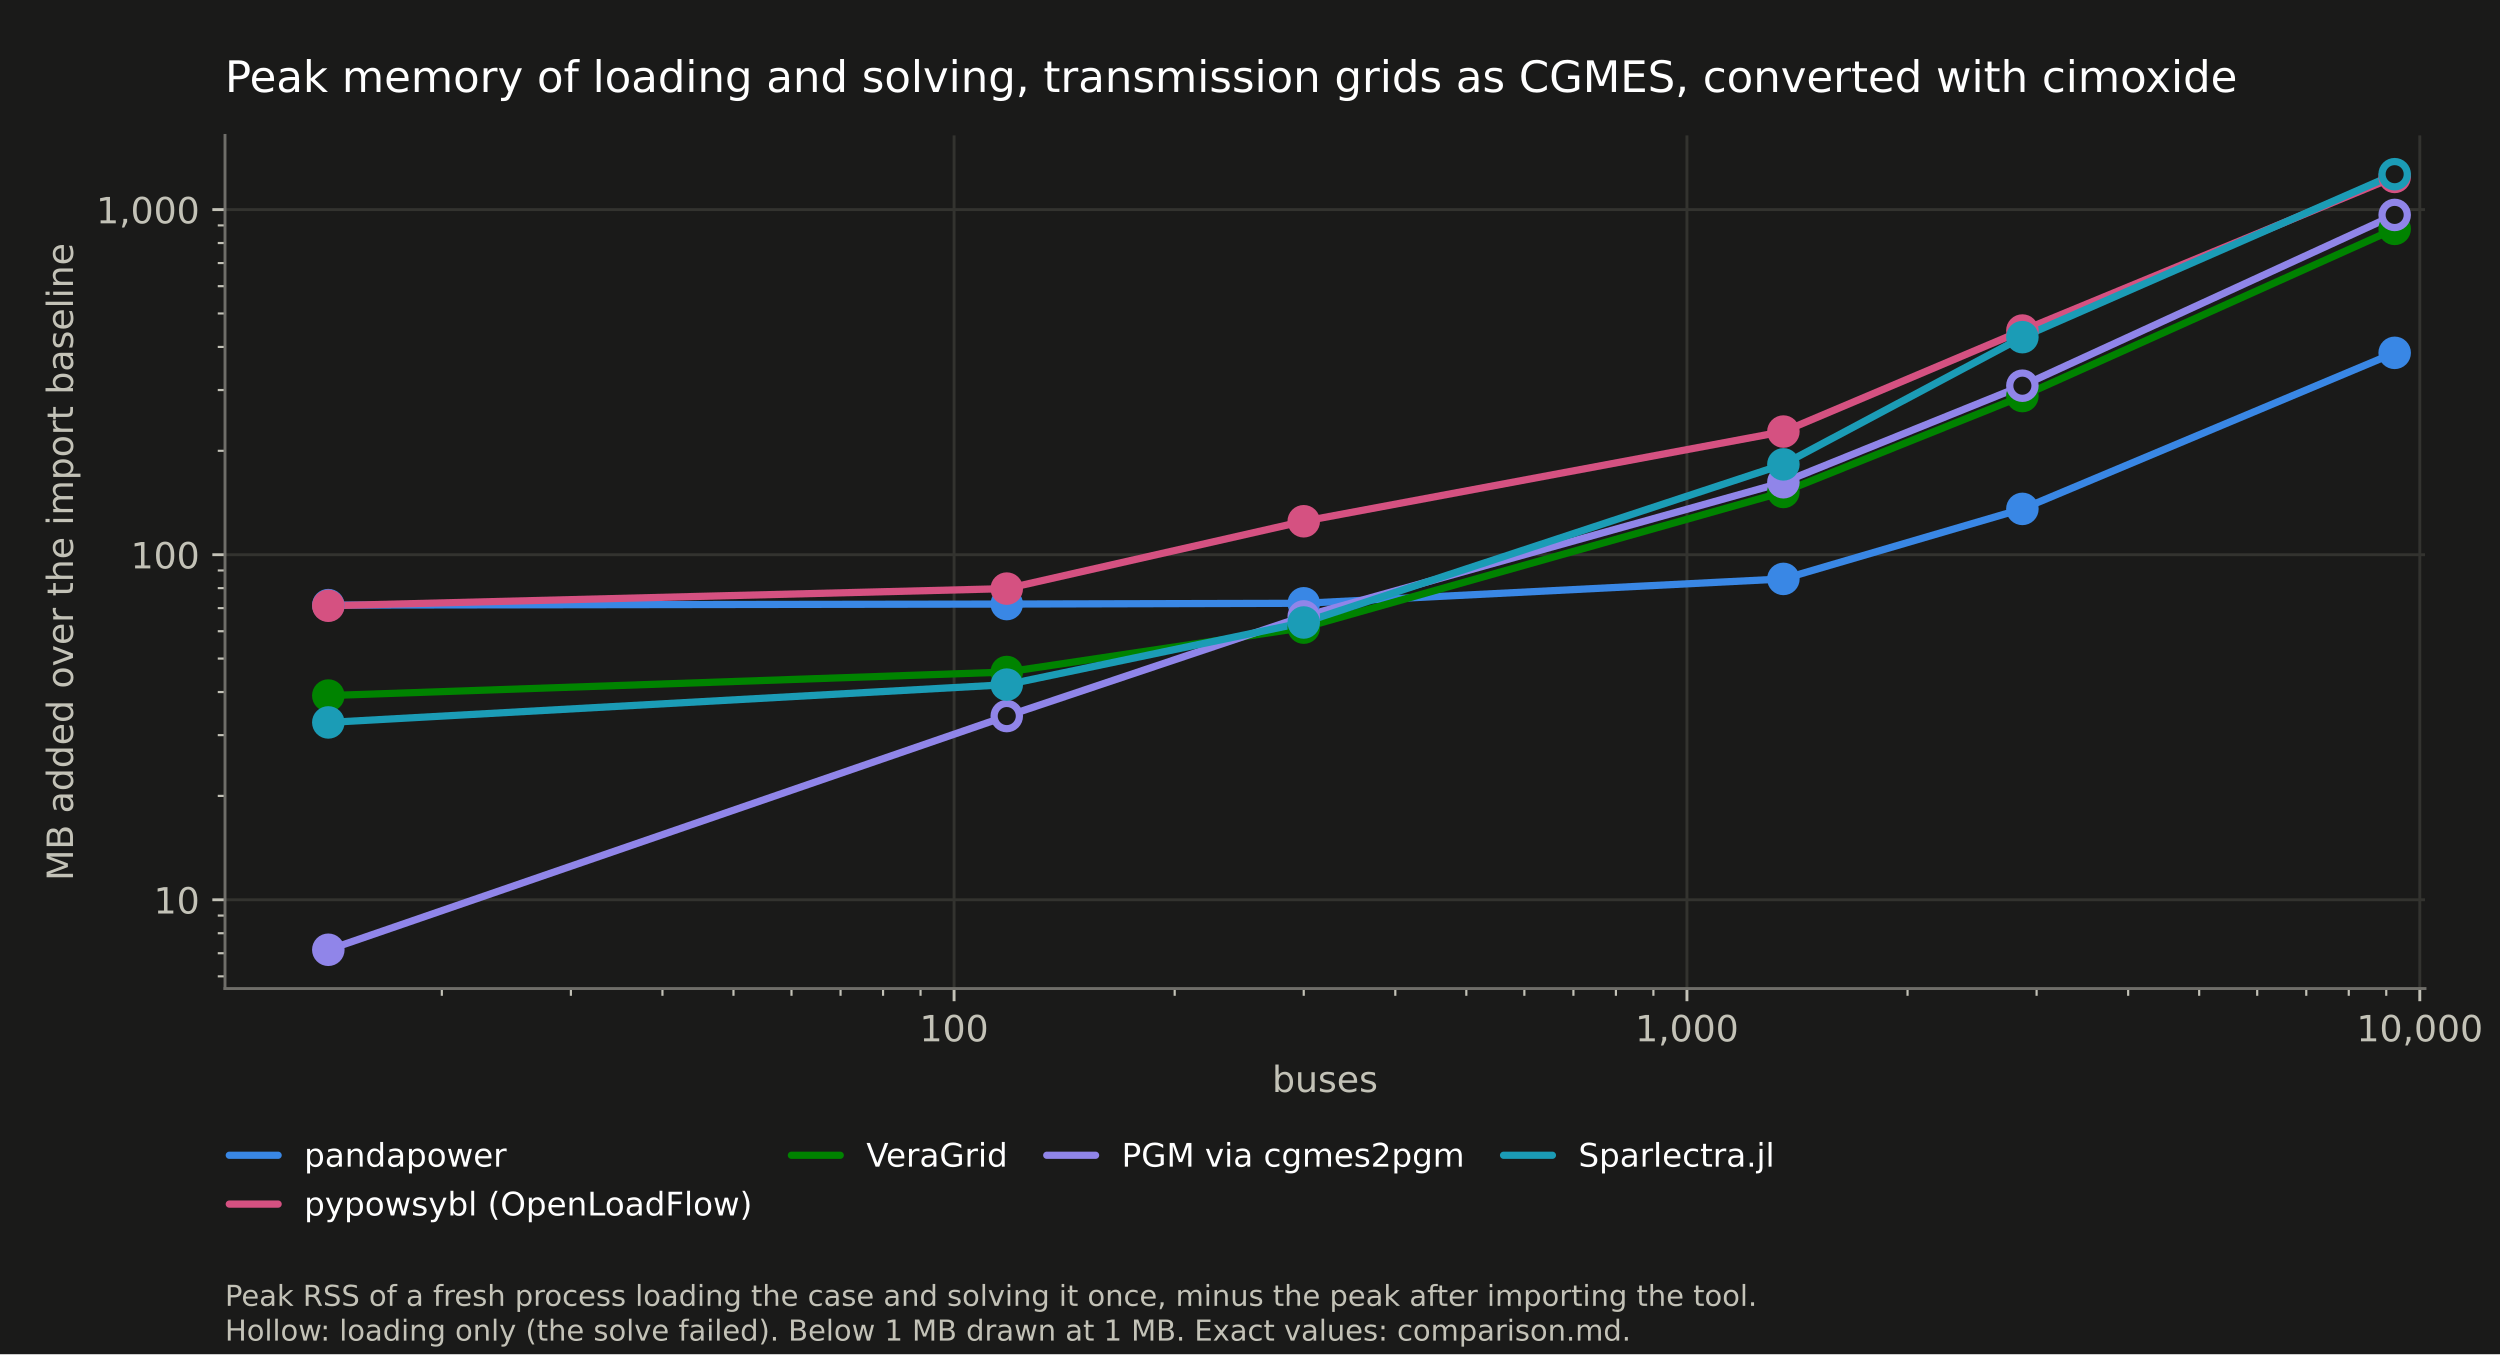
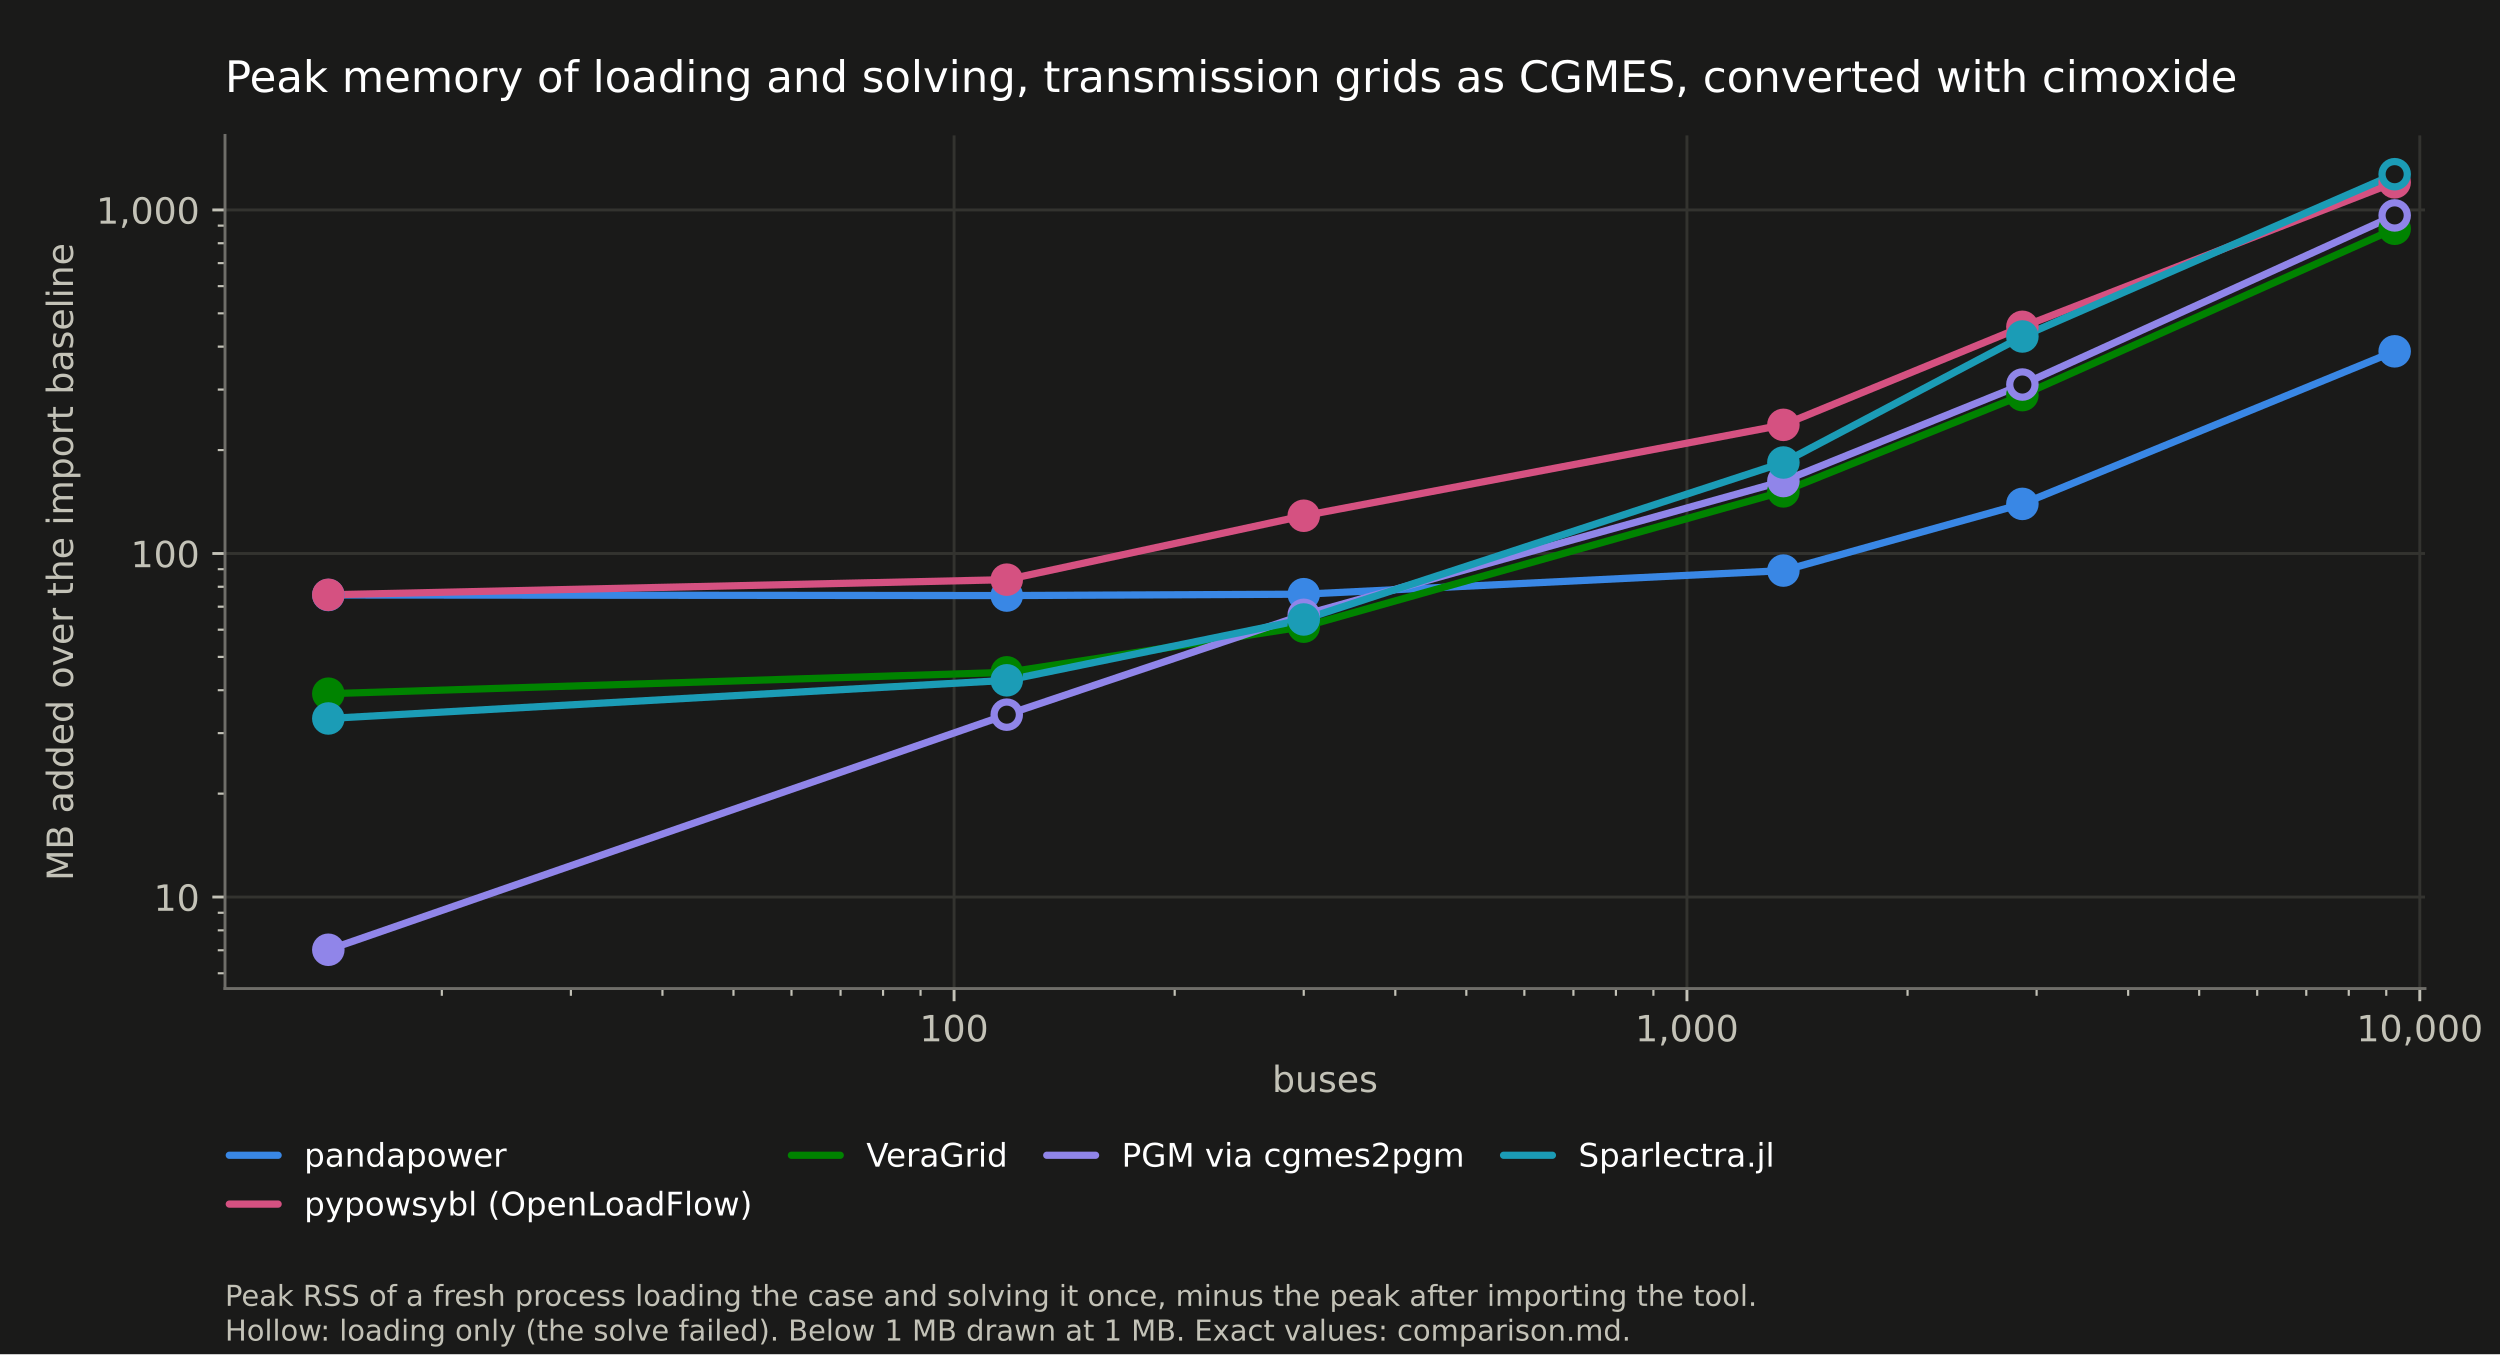
<svg xmlns="http://www.w3.org/2000/svg" xmlns:xlink="http://www.w3.org/1999/xlink" width="691.2pt" height="374.4pt" viewBox="0 0 691.2 374.4" version="1.1">
  <defs>
    <style type="text/css">*{stroke-linejoin: round; stroke-linecap: butt}</style>
  </defs>
  <g id="figure_1">
    <g id="patch_1">
      <path d="M 0 374.4  L 691.2 374.4  L 691.2 0  L 0 0  z " style="fill: #1a1a19" />
    </g>
    <g id="axes_1">
      <g id="patch_2">
        <path d="M 62.208 273.312  L 670.464 273.312  L 670.464 37.44  L 62.208 37.44  z " style="fill: #1a1a19" />
      </g>
      <g id="matplotlib.axis_1">
        <g id="xtick_1">
          <g id="line2d_1">
            <path d="M 263.784 273.312  L 263.784 37.44  " clip-path="url(#pc0a371b898)" style="fill: none; stroke: #33332f; stroke-width: 0.8; stroke-linecap: square" />
          </g>
          <g id="line2d_2">
            <defs>
              <path id="m5ec1d65c88" d="M 0 0  L 0 3.5  " style="stroke: #c3c2b7; stroke-width: 0.8" />
            </defs>
            <g>
              <use xlink:href="#m5ec1d65c88" x="263.784" y="273.312" style="fill: #c3c2b7; stroke: #c3c2b7; stroke-width: 0.8" />
            </g>
          </g>
          <g id="text_1">
            <text style="font-size: 10px; font-family: 'DejaVu Sans', 'Bitstream Vera Sans', 'Computer Modern Sans Serif', 'Lucida Grande', 'Verdana', 'Geneva', 'Lucid', 'Arial', 'Helvetica', 'Avant Garde', sans-serif; text-anchor: middle; fill: #c3c2b7" x="263.784" y="287.91" transform="rotate(-0 263.7842 287.9097)">100</text>
          </g>
        </g>
        <g id="xtick_2">
          <g id="line2d_3">
            <path d="M 466.404 273.312  L 466.404 37.44  " clip-path="url(#pc0a371b898)" style="fill: none; stroke: #33332f; stroke-width: 0.8; stroke-linecap: square" />
          </g>
          <g id="line2d_4">
            <g>
              <use xlink:href="#m5ec1d65c88" x="466.404" y="273.312" style="fill: #c3c2b7; stroke: #c3c2b7; stroke-width: 0.8" />
            </g>
          </g>
          <g id="text_2">
            <text style="font-size: 10px; font-family: 'DejaVu Sans', 'Bitstream Vera Sans', 'Computer Modern Sans Serif', 'Lucida Grande', 'Verdana', 'Geneva', 'Lucid', 'Arial', 'Helvetica', 'Avant Garde', sans-serif; text-anchor: middle; fill: #c3c2b7" x="466.404" y="287.91" transform="rotate(-0 466.4036 287.9097)">1,000</text>
          </g>
        </g>
        <g id="xtick_3">
          <g id="line2d_5">
            <path d="M 669.023 273.312  L 669.023 37.44  " clip-path="url(#pc0a371b898)" style="fill: none; stroke: #33332f; stroke-width: 0.8; stroke-linecap: square" />
          </g>
          <g id="line2d_6">
            <g>
              <use xlink:href="#m5ec1d65c88" x="669.023" y="273.312" style="fill: #c3c2b7; stroke: #c3c2b7; stroke-width: 0.8" />
            </g>
          </g>
          <g id="text_3">
            <text style="font-size: 10px; font-family: 'DejaVu Sans', 'Bitstream Vera Sans', 'Computer Modern Sans Serif', 'Lucida Grande', 'Verdana', 'Geneva', 'Lucid', 'Arial', 'Helvetica', 'Avant Garde', sans-serif; text-anchor: middle; fill: #c3c2b7" x="669.023" y="287.91" transform="rotate(-0 669.023 287.9097)">10,000</text>
          </g>
        </g>
        <g id="xtick_4">
          <g id="line2d_7">
            <defs>
              <path id="m5e015acaa7" d="M 0 0  L 0 2  " style="stroke: #c3c2b7; stroke-width: 0.6" />
            </defs>
            <g>
              <use xlink:href="#m5e015acaa7" x="122.159" y="273.312" style="fill: #c3c2b7; stroke: #c3c2b7; stroke-width: 0.6" />
            </g>
          </g>
        </g>
        <g id="xtick_5">
          <g id="line2d_8">
            <g>
              <use xlink:href="#m5e015acaa7" x="157.839" y="273.312" style="fill: #c3c2b7; stroke: #c3c2b7; stroke-width: 0.6" />
            </g>
          </g>
        </g>
        <g id="xtick_6">
          <g id="line2d_9">
            <g>
              <use xlink:href="#m5e015acaa7" x="183.154" y="273.312" style="fill: #c3c2b7; stroke: #c3c2b7; stroke-width: 0.6" />
            </g>
          </g>
        </g>
        <g id="xtick_7">
          <g id="line2d_10">
            <g>
              <use xlink:href="#m5e015acaa7" x="202.79" y="273.312" style="fill: #c3c2b7; stroke: #c3c2b7; stroke-width: 0.6" />
            </g>
          </g>
        </g>
        <g id="xtick_8">
          <g id="line2d_11">
            <g>
              <use xlink:href="#m5e015acaa7" x="218.833" y="273.312" style="fill: #c3c2b7; stroke: #c3c2b7; stroke-width: 0.6" />
            </g>
          </g>
        </g>
        <g id="xtick_9">
          <g id="line2d_12">
            <g>
              <use xlink:href="#m5e015acaa7" x="232.398" y="273.312" style="fill: #c3c2b7; stroke: #c3c2b7; stroke-width: 0.6" />
            </g>
          </g>
        </g>
        <g id="xtick_10">
          <g id="line2d_13">
            <g>
              <use xlink:href="#m5e015acaa7" x="244.148" y="273.312" style="fill: #c3c2b7; stroke: #c3c2b7; stroke-width: 0.6" />
            </g>
          </g>
        </g>
        <g id="xtick_11">
          <g id="line2d_14">
            <g>
              <use xlink:href="#m5e015acaa7" x="254.513" y="273.312" style="fill: #c3c2b7; stroke: #c3c2b7; stroke-width: 0.6" />
            </g>
          </g>
        </g>
        <g id="xtick_12">
          <g id="line2d_15">
            <g>
              <use xlink:href="#m5e015acaa7" x="324.779" y="273.312" style="fill: #c3c2b7; stroke: #c3c2b7; stroke-width: 0.6" />
            </g>
          </g>
        </g>
        <g id="xtick_13">
          <g id="line2d_16">
            <g>
              <use xlink:href="#m5e015acaa7" x="360.458" y="273.312" style="fill: #c3c2b7; stroke: #c3c2b7; stroke-width: 0.6" />
            </g>
          </g>
        </g>
        <g id="xtick_14">
          <g id="line2d_17">
            <g>
              <use xlink:href="#m5e015acaa7" x="385.773" y="273.312" style="fill: #c3c2b7; stroke: #c3c2b7; stroke-width: 0.6" />
            </g>
          </g>
        </g>
        <g id="xtick_15">
          <g id="line2d_18">
            <g>
              <use xlink:href="#m5e015acaa7" x="405.409" y="273.312" style="fill: #c3c2b7; stroke: #c3c2b7; stroke-width: 0.6" />
            </g>
          </g>
        </g>
        <g id="xtick_16">
          <g id="line2d_19">
            <g>
              <use xlink:href="#m5e015acaa7" x="421.453" y="273.312" style="fill: #c3c2b7; stroke: #c3c2b7; stroke-width: 0.6" />
            </g>
          </g>
        </g>
        <g id="xtick_17">
          <g id="line2d_20">
            <g>
              <use xlink:href="#m5e015acaa7" x="435.017" y="273.312" style="fill: #c3c2b7; stroke: #c3c2b7; stroke-width: 0.6" />
            </g>
          </g>
        </g>
        <g id="xtick_18">
          <g id="line2d_21">
            <g>
              <use xlink:href="#m5e015acaa7" x="446.768" y="273.312" style="fill: #c3c2b7; stroke: #c3c2b7; stroke-width: 0.6" />
            </g>
          </g>
        </g>
        <g id="xtick_19">
          <g id="line2d_22">
            <g>
              <use xlink:href="#m5e015acaa7" x="457.132" y="273.312" style="fill: #c3c2b7; stroke: #c3c2b7; stroke-width: 0.6" />
            </g>
          </g>
        </g>
        <g id="xtick_20">
          <g id="line2d_23">
            <g>
              <use xlink:href="#m5e015acaa7" x="527.398" y="273.312" style="fill: #c3c2b7; stroke: #c3c2b7; stroke-width: 0.6" />
            </g>
          </g>
        </g>
        <g id="xtick_21">
          <g id="line2d_24">
            <g>
              <use xlink:href="#m5e015acaa7" x="563.078" y="273.312" style="fill: #c3c2b7; stroke: #c3c2b7; stroke-width: 0.6" />
            </g>
          </g>
        </g>
        <g id="xtick_22">
          <g id="line2d_25">
            <g>
              <use xlink:href="#m5e015acaa7" x="588.393" y="273.312" style="fill: #c3c2b7; stroke: #c3c2b7; stroke-width: 0.6" />
            </g>
          </g>
        </g>
        <g id="xtick_23">
          <g id="line2d_26">
            <g>
              <use xlink:href="#m5e015acaa7" x="608.029" y="273.312" style="fill: #c3c2b7; stroke: #c3c2b7; stroke-width: 0.6" />
            </g>
          </g>
        </g>
        <g id="xtick_24">
          <g id="line2d_27">
            <g>
              <use xlink:href="#m5e015acaa7" x="624.072" y="273.312" style="fill: #c3c2b7; stroke: #c3c2b7; stroke-width: 0.6" />
            </g>
          </g>
        </g>
        <g id="xtick_25">
          <g id="line2d_28">
            <g>
              <use xlink:href="#m5e015acaa7" x="637.637" y="273.312" style="fill: #c3c2b7; stroke: #c3c2b7; stroke-width: 0.6" />
            </g>
          </g>
        </g>
        <g id="xtick_26">
          <g id="line2d_29">
            <g>
              <use xlink:href="#m5e015acaa7" x="649.387" y="273.312" style="fill: #c3c2b7; stroke: #c3c2b7; stroke-width: 0.6" />
            </g>
          </g>
        </g>
        <g id="xtick_27">
          <g id="line2d_30">
            <g>
              <use xlink:href="#m5e015acaa7" x="659.752" y="273.312" style="fill: #c3c2b7; stroke: #c3c2b7; stroke-width: 0.6" />
            </g>
          </g>
        </g>
        <g id="text_4">
          <text style="font-size: 10px; font-family: 'DejaVu Sans', 'Bitstream Vera Sans', 'Computer Modern Sans Serif', 'Lucida Grande', 'Verdana', 'Geneva', 'Lucid', 'Arial', 'Helvetica', 'Avant Garde', sans-serif; text-anchor: middle; fill: #c3c2b7" x="366.336" y="301.91" transform="rotate(-0 366.336 301.9104)">buses</text>
        </g>
      </g>
      <g id="matplotlib.axis_2">
        <g id="ytick_1">
          <g id="line2d_31">
-             <path d="M 62.208 248.771  L 670.464 248.771  " clip-path="url(#pc0a371b898)" style="fill: none; stroke: #33332f; stroke-width: 0.8; stroke-linecap: square" />
+             <path d="M 62.208 248.015  L 670.464 248.015  " clip-path="url(#pc0a371b898)" style="fill: none; stroke: #33332f; stroke-width: 0.8; stroke-linecap: square" />
          </g>
          <g id="line2d_32">
            <defs>
              <path id="mb448b4ee46" d="M 0 0  L -3.5 0  " style="stroke: #c3c2b7; stroke-width: 0.8" />
            </defs>
            <g>
-               <use xlink:href="#mb448b4ee46" x="62.208" y="248.771" style="fill: #c3c2b7; stroke: #c3c2b7; stroke-width: 0.8" />
+               <use xlink:href="#mb448b4ee46" x="62.208" y="248.015" style="fill: #c3c2b7; stroke: #c3c2b7; stroke-width: 0.8" />
            </g>
          </g>
          <g id="text_5">
-             <text style="font-size: 10px; font-family: 'DejaVu Sans', 'Bitstream Vera Sans', 'Computer Modern Sans Serif', 'Lucida Grande', 'Verdana', 'Geneva', 'Lucid', 'Arial', 'Helvetica', 'Avant Garde', sans-serif; text-anchor: end; fill: #c3c2b7" x="55.208" y="252.57" transform="rotate(-0 55.208 252.57)">10</text>
+             <text style="font-size: 10px; font-family: 'DejaVu Sans', 'Bitstream Vera Sans', 'Computer Modern Sans Serif', 'Lucida Grande', 'Verdana', 'Geneva', 'Lucid', 'Arial', 'Helvetica', 'Avant Garde', sans-serif; text-anchor: end; fill: #c3c2b7" x="55.208" y="251.813" transform="rotate(-0 55.208 251.8134)">10</text>
          </g>
        </g>
        <g id="ytick_2">
          <g id="line2d_33">
-             <path d="M 62.208 153.361  L 670.464 153.361  " clip-path="url(#pc0a371b898)" style="fill: none; stroke: #33332f; stroke-width: 0.8; stroke-linecap: square" />
+             <path d="M 62.208 153.027  L 670.464 153.027  " clip-path="url(#pc0a371b898)" style="fill: none; stroke: #33332f; stroke-width: 0.8; stroke-linecap: square" />
          </g>
          <g id="line2d_34">
            <g>
-               <use xlink:href="#mb448b4ee46" x="62.208" y="153.361" style="fill: #c3c2b7; stroke: #c3c2b7; stroke-width: 0.8" />
+               <use xlink:href="#mb448b4ee46" x="62.208" y="153.027" style="fill: #c3c2b7; stroke: #c3c2b7; stroke-width: 0.8" />
            </g>
          </g>
          <g id="text_6">
-             <text style="font-size: 10px; font-family: 'DejaVu Sans', 'Bitstream Vera Sans', 'Computer Modern Sans Serif', 'Lucida Grande', 'Verdana', 'Geneva', 'Lucid', 'Arial', 'Helvetica', 'Avant Garde', sans-serif; text-anchor: end; fill: #c3c2b7" x="55.208" y="157.159" transform="rotate(-0 55.208 157.1595)">100</text>
+             <text style="font-size: 10px; font-family: 'DejaVu Sans', 'Bitstream Vera Sans', 'Computer Modern Sans Serif', 'Lucida Grande', 'Verdana', 'Geneva', 'Lucid', 'Arial', 'Helvetica', 'Avant Garde', sans-serif; text-anchor: end; fill: #c3c2b7" x="55.208" y="156.825" transform="rotate(-0 55.208 156.8254)">100</text>
          </g>
        </g>
        <g id="ytick_3">
          <g id="line2d_35">
-             <path d="M 62.208 57.95  L 670.464 57.95  " clip-path="url(#pc0a371b898)" style="fill: none; stroke: #33332f; stroke-width: 0.8; stroke-linecap: square" />
+             <path d="M 62.208 58.039  L 670.464 58.039  " clip-path="url(#pc0a371b898)" style="fill: none; stroke: #33332f; stroke-width: 0.8; stroke-linecap: square" />
          </g>
          <g id="line2d_36">
            <g>
-               <use xlink:href="#mb448b4ee46" x="62.208" y="57.95" style="fill: #c3c2b7; stroke: #c3c2b7; stroke-width: 0.8" />
+               <use xlink:href="#mb448b4ee46" x="62.208" y="58.039" style="fill: #c3c2b7; stroke: #c3c2b7; stroke-width: 0.8" />
            </g>
          </g>
          <g id="text_7">
-             <text style="font-size: 10px; font-family: 'DejaVu Sans', 'Bitstream Vera Sans', 'Computer Modern Sans Serif', 'Lucida Grande', 'Verdana', 'Geneva', 'Lucid', 'Arial', 'Helvetica', 'Avant Garde', sans-serif; text-anchor: end; fill: #c3c2b7" x="55.208" y="61.749" transform="rotate(-0 55.208 61.74888)">1,000</text>
+             <text style="font-size: 10px; font-family: 'DejaVu Sans', 'Bitstream Vera Sans', 'Computer Modern Sans Serif', 'Lucida Grande', 'Verdana', 'Geneva', 'Lucid', 'Arial', 'Helvetica', 'Avant Garde', sans-serif; text-anchor: end; fill: #c3c2b7" x="55.208" y="61.837" transform="rotate(-0 55.208 61.83739)">1,000</text>
          </g>
        </g>
        <g id="ytick_4">
          <g id="line2d_37">
            <defs>
              <path id="m039c7db84e" d="M 0 0  L -2 0  " style="stroke: #c3c2b7; stroke-width: 0.6" />
            </defs>
            <g>
-               <use xlink:href="#m039c7db84e" x="62.208" y="269.938" style="fill: #c3c2b7; stroke: #c3c2b7; stroke-width: 0.6" />
+               <use xlink:href="#m039c7db84e" x="62.208" y="269.088" style="fill: #c3c2b7; stroke: #c3c2b7; stroke-width: 0.6" />
            </g>
          </g>
        </g>
        <g id="ytick_5">
          <g id="line2d_38">
            <g>
-               <use xlink:href="#m039c7db84e" x="62.208" y="263.551" style="fill: #c3c2b7; stroke: #c3c2b7; stroke-width: 0.6" />
+               <use xlink:href="#m039c7db84e" x="62.208" y="262.728" style="fill: #c3c2b7; stroke: #c3c2b7; stroke-width: 0.6" />
            </g>
          </g>
        </g>
        <g id="ytick_6">
          <g id="line2d_39">
            <g>
-               <use xlink:href="#m039c7db84e" x="62.208" y="258.017" style="fill: #c3c2b7; stroke: #c3c2b7; stroke-width: 0.6" />
+               <use xlink:href="#m039c7db84e" x="62.208" y="257.22" style="fill: #c3c2b7; stroke: #c3c2b7; stroke-width: 0.6" />
            </g>
          </g>
        </g>
        <g id="ytick_7">
          <g id="line2d_40">
            <g>
-               <use xlink:href="#m039c7db84e" x="62.208" y="253.137" style="fill: #c3c2b7; stroke: #c3c2b7; stroke-width: 0.6" />
+               <use xlink:href="#m039c7db84e" x="62.208" y="252.361" style="fill: #c3c2b7; stroke: #c3c2b7; stroke-width: 0.6" />
            </g>
          </g>
        </g>
        <g id="ytick_8">
          <g id="line2d_41">
            <g>
-               <use xlink:href="#m039c7db84e" x="62.208" y="220.05" style="fill: #c3c2b7; stroke: #c3c2b7; stroke-width: 0.6" />
+               <use xlink:href="#m039c7db84e" x="62.208" y="219.42" style="fill: #c3c2b7; stroke: #c3c2b7; stroke-width: 0.6" />
            </g>
          </g>
        </g>
        <g id="ytick_9">
          <g id="line2d_42">
            <g>
-               <use xlink:href="#m039c7db84e" x="62.208" y="203.249" style="fill: #c3c2b7; stroke: #c3c2b7; stroke-width: 0.6" />
+               <use xlink:href="#m039c7db84e" x="62.208" y="202.694" style="fill: #c3c2b7; stroke: #c3c2b7; stroke-width: 0.6" />
            </g>
          </g>
        </g>
        <g id="ytick_10">
          <g id="line2d_43">
            <g>
-               <use xlink:href="#m039c7db84e" x="62.208" y="191.328" style="fill: #c3c2b7; stroke: #c3c2b7; stroke-width: 0.6" />
+               <use xlink:href="#m039c7db84e" x="62.208" y="190.826" style="fill: #c3c2b7; stroke: #c3c2b7; stroke-width: 0.6" />
            </g>
          </g>
        </g>
        <g id="ytick_11">
          <g id="line2d_44">
            <g>
-               <use xlink:href="#m039c7db84e" x="62.208" y="182.082" style="fill: #c3c2b7; stroke: #c3c2b7; stroke-width: 0.6" />
+               <use xlink:href="#m039c7db84e" x="62.208" y="181.621" style="fill: #c3c2b7; stroke: #c3c2b7; stroke-width: 0.6" />
            </g>
          </g>
        </g>
        <g id="ytick_12">
          <g id="line2d_45">
            <g>
-               <use xlink:href="#m039c7db84e" x="62.208" y="174.527" style="fill: #c3c2b7; stroke: #c3c2b7; stroke-width: 0.6" />
+               <use xlink:href="#m039c7db84e" x="62.208" y="174.1" style="fill: #c3c2b7; stroke: #c3c2b7; stroke-width: 0.6" />
            </g>
          </g>
        </g>
        <g id="ytick_13">
          <g id="line2d_46">
            <g>
-               <use xlink:href="#m039c7db84e" x="62.208" y="168.14" style="fill: #c3c2b7; stroke: #c3c2b7; stroke-width: 0.6" />
+               <use xlink:href="#m039c7db84e" x="62.208" y="167.74" style="fill: #c3c2b7; stroke: #c3c2b7; stroke-width: 0.6" />
            </g>
          </g>
        </g>
        <g id="ytick_14">
          <g id="line2d_47">
            <g>
-               <use xlink:href="#m039c7db84e" x="62.208" y="162.607" style="fill: #c3c2b7; stroke: #c3c2b7; stroke-width: 0.6" />
+               <use xlink:href="#m039c7db84e" x="62.208" y="162.232" style="fill: #c3c2b7; stroke: #c3c2b7; stroke-width: 0.6" />
            </g>
          </g>
        </g>
        <g id="ytick_15">
          <g id="line2d_48">
            <g>
-               <use xlink:href="#m039c7db84e" x="62.208" y="157.726" style="fill: #c3c2b7; stroke: #c3c2b7; stroke-width: 0.6" />
+               <use xlink:href="#m039c7db84e" x="62.208" y="157.373" style="fill: #c3c2b7; stroke: #c3c2b7; stroke-width: 0.6" />
            </g>
          </g>
        </g>
        <g id="ytick_16">
          <g id="line2d_49">
            <g>
-               <use xlink:href="#m039c7db84e" x="62.208" y="124.639" style="fill: #c3c2b7; stroke: #c3c2b7; stroke-width: 0.6" />
+               <use xlink:href="#m039c7db84e" x="62.208" y="124.432" style="fill: #c3c2b7; stroke: #c3c2b7; stroke-width: 0.6" />
            </g>
          </g>
        </g>
        <g id="ytick_17">
          <g id="line2d_50">
            <g>
-               <use xlink:href="#m039c7db84e" x="62.208" y="107.838" style="fill: #c3c2b7; stroke: #c3c2b7; stroke-width: 0.6" />
+               <use xlink:href="#m039c7db84e" x="62.208" y="107.706" style="fill: #c3c2b7; stroke: #c3c2b7; stroke-width: 0.6" />
            </g>
          </g>
        </g>
        <g id="ytick_18">
          <g id="line2d_51">
            <g>
-               <use xlink:href="#m039c7db84e" x="62.208" y="95.918" style="fill: #c3c2b7; stroke: #c3c2b7; stroke-width: 0.6" />
+               <use xlink:href="#m039c7db84e" x="62.208" y="95.838" style="fill: #c3c2b7; stroke: #c3c2b7; stroke-width: 0.6" />
            </g>
          </g>
        </g>
        <g id="ytick_19">
          <g id="line2d_52">
            <g>
-               <use xlink:href="#m039c7db84e" x="62.208" y="86.671" style="fill: #c3c2b7; stroke: #c3c2b7; stroke-width: 0.6" />
+               <use xlink:href="#m039c7db84e" x="62.208" y="86.633" style="fill: #c3c2b7; stroke: #c3c2b7; stroke-width: 0.6" />
            </g>
          </g>
        </g>
        <g id="ytick_20">
          <g id="line2d_53">
            <g>
-               <use xlink:href="#m039c7db84e" x="62.208" y="79.117" style="fill: #c3c2b7; stroke: #c3c2b7; stroke-width: 0.6" />
+               <use xlink:href="#m039c7db84e" x="62.208" y="79.112" style="fill: #c3c2b7; stroke: #c3c2b7; stroke-width: 0.6" />
            </g>
          </g>
        </g>
        <g id="ytick_21">
          <g id="line2d_54">
            <g>
-               <use xlink:href="#m039c7db84e" x="62.208" y="72.729" style="fill: #c3c2b7; stroke: #c3c2b7; stroke-width: 0.6" />
+               <use xlink:href="#m039c7db84e" x="62.208" y="72.752" style="fill: #c3c2b7; stroke: #c3c2b7; stroke-width: 0.6" />
            </g>
          </g>
        </g>
        <g id="ytick_22">
          <g id="line2d_55">
            <g>
-               <use xlink:href="#m039c7db84e" x="62.208" y="67.196" style="fill: #c3c2b7; stroke: #c3c2b7; stroke-width: 0.6" />
+               <use xlink:href="#m039c7db84e" x="62.208" y="67.244" style="fill: #c3c2b7; stroke: #c3c2b7; stroke-width: 0.6" />
            </g>
          </g>
        </g>
        <g id="ytick_23">
          <g id="line2d_56">
            <g>
-               <use xlink:href="#m039c7db84e" x="62.208" y="62.316" style="fill: #c3c2b7; stroke: #c3c2b7; stroke-width: 0.6" />
+               <use xlink:href="#m039c7db84e" x="62.208" y="62.385" style="fill: #c3c2b7; stroke: #c3c2b7; stroke-width: 0.6" />
            </g>
          </g>
        </g>
        <g id="text_8">
          <text style="font-size: 10px; font-family: 'DejaVu Sans', 'Bitstream Vera Sans', 'Computer Modern Sans Serif', 'Lucida Grande', 'Verdana', 'Geneva', 'Lucid', 'Arial', 'Helvetica', 'Avant Garde', sans-serif; text-anchor: middle; fill: #c3c2b7" x="20.178" y="155.376" transform="rotate(-90 20.17753 155.376)">MB added over the import baseline</text>
        </g>
      </g>
      <g id="line2d_57">
-         <path d="M 90.773 167.302  L 278.349 167.011  L 360.458 166.798  L 493.072 160.055  L 559.149 140.698  L 662.077 97.555  " clip-path="url(#pc0a371b898)" style="fill: none; stroke: #3987e5; stroke-width: 2; stroke-linecap: round" />
+         <path d="M 90.773 164.501  L 278.349 164.661  L 360.458 164.28  L 493.072 157.754  L 559.149 139.318  L 662.077 97.137  " clip-path="url(#pc0a371b898)" style="fill: none; stroke: #3987e5; stroke-width: 2; stroke-linecap: round" />
      </g>
      <g id="line2d_58">
-         <path d="M 90.773 167.477  L 278.349 162.739  L 360.458 144.12  L 493.072 119.322  L 559.149 91.391  L 662.077 48.913  " clip-path="url(#pc0a371b898)" style="fill: none; stroke: #d55181; stroke-width: 2; stroke-linecap: round" />
+         <path d="M 90.773 164.454  L 278.349 160.265  L 360.458 142.596  L 493.072 117.463  L 559.149 90.361  L 662.077 50.41  " clip-path="url(#pc0a371b898)" style="fill: none; stroke: #d55181; stroke-width: 2; stroke-linecap: round" />
      </g>
      <g id="line2d_59">
-         <path d="M 90.773 192.311  L 278.349 185.798  L 360.458 173.523  L 493.072 136.017  L 559.149 109.499  L 662.077 63.279  " clip-path="url(#pc0a371b898)" style="fill: none; stroke: #008300; stroke-width: 2; stroke-linecap: round" />
+         <path d="M 90.773 191.792  L 278.349 185.889  L 360.458 173.265  L 493.072 135.857  L 559.149 109.241  L 662.077 63.246  " clip-path="url(#pc0a371b898)" style="fill: none; stroke: #008300; stroke-width: 2; stroke-linecap: round" />
      </g>
      <g id="line2d_60">
-         <path d="M 90.773 262.591  L 278.349 197.977  L 360.458 170.424  L 493.072 133.332  L 559.149 106.641  L 662.077 59.423  " clip-path="url(#pc0a371b898)" style="fill: none; stroke: #9085e9; stroke-width: 2; stroke-linecap: round" />
+         <path d="M 90.773 262.591  L 278.349 197.592  L 360.458 169.99  L 493.072 133  L 559.149 106.318  L 662.077 59.557  " clip-path="url(#pc0a371b898)" style="fill: none; stroke: #9085e9; stroke-width: 2; stroke-linecap: round" />
      </g>
      <g id="line2d_61">
-         <path d="M 90.773 199.738  L 278.349 189.287  L 360.458 172.107  L 493.072 128.389  L 559.149 93.216  L 662.077 48.161  " clip-path="url(#pc0a371b898)" style="fill: none; stroke: #1b9cb6; stroke-width: 2; stroke-linecap: round" />
+         <path d="M 90.773 198.645  L 278.349 188.095  L 360.458 171.271  L 493.072 127.877  L 559.149 93.03  L 662.077 48.161  " clip-path="url(#pc0a371b898)" style="fill: none; stroke: #1b9cb6; stroke-width: 2; stroke-linecap: round" />
      </g>
      <g id="patch_3">
        <path d="M 62.208 273.312  L 62.208 37.44  " style="fill: none; stroke: #6f6e69; stroke-width: 0.8; stroke-linejoin: miter; stroke-linecap: square" />
      </g>
      <g id="patch_4">
        <path d="M 62.208 273.312  L 670.464 273.312  " style="fill: none; stroke: #6f6e69; stroke-width: 0.8; stroke-linejoin: miter; stroke-linecap: square" />
      </g>
      <g id="line2d_62">
        <defs>
          <path id="m8c884c521c" d="M 0 3.5  C 0.928 3.5 1.819 3.131 2.475 2.475  C 3.131 1.819 3.5 0.928 3.5 0  C 3.5 -0.928 3.131 -1.819 2.475 -2.475  C 1.819 -3.131 0.928 -3.5 0 -3.5  C -0.928 -3.5 -1.819 -3.131 -2.475 -2.475  C -3.131 -1.819 -3.5 -0.928 -3.5 0  C -3.5 0.928 -3.131 1.819 -2.475 2.475  C -1.819 3.131 -0.928 3.5 0 3.5  z " style="stroke: #3987e5; stroke-width: 2" />
        </defs>
        <g clip-path="url(#pc0a371b898)">
-           <use xlink:href="#m8c884c521c" x="90.773" y="167.302" style="fill: #3987e5; stroke: #3987e5; stroke-width: 2" />
+           <use xlink:href="#m8c884c521c" x="90.773" y="164.501" style="fill: #3987e5; stroke: #3987e5; stroke-width: 2" />
        </g>
      </g>
      <g id="line2d_63">
        <g clip-path="url(#pc0a371b898)">
-           <use xlink:href="#m8c884c521c" x="278.349" y="167.011" style="fill: #3987e5; stroke: #3987e5; stroke-width: 2" />
+           <use xlink:href="#m8c884c521c" x="278.349" y="164.661" style="fill: #3987e5; stroke: #3987e5; stroke-width: 2" />
        </g>
      </g>
      <g id="line2d_64">
        <g clip-path="url(#pc0a371b898)">
-           <use xlink:href="#m8c884c521c" x="360.458" y="166.798" style="fill: #3987e5; stroke: #3987e5; stroke-width: 2" />
+           <use xlink:href="#m8c884c521c" x="360.458" y="164.28" style="fill: #3987e5; stroke: #3987e5; stroke-width: 2" />
        </g>
      </g>
      <g id="line2d_65">
        <g clip-path="url(#pc0a371b898)">
-           <use xlink:href="#m8c884c521c" x="493.072" y="160.055" style="fill: #3987e5; stroke: #3987e5; stroke-width: 2" />
+           <use xlink:href="#m8c884c521c" x="493.072" y="157.754" style="fill: #3987e5; stroke: #3987e5; stroke-width: 2" />
        </g>
      </g>
      <g id="line2d_66">
        <g clip-path="url(#pc0a371b898)">
-           <use xlink:href="#m8c884c521c" x="559.149" y="140.698" style="fill: #3987e5; stroke: #3987e5; stroke-width: 2" />
+           <use xlink:href="#m8c884c521c" x="559.149" y="139.318" style="fill: #3987e5; stroke: #3987e5; stroke-width: 2" />
        </g>
      </g>
      <g id="line2d_67">
        <g clip-path="url(#pc0a371b898)">
-           <use xlink:href="#m8c884c521c" x="662.077" y="97.555" style="fill: #3987e5; stroke: #3987e5; stroke-width: 2" />
+           <use xlink:href="#m8c884c521c" x="662.077" y="97.137" style="fill: #3987e5; stroke: #3987e5; stroke-width: 2" />
        </g>
      </g>
      <g id="line2d_68">
        <defs>
          <path id="mc2f7c8847a" d="M 0 3.5  C 0.928 3.5 1.819 3.131 2.475 2.475  C 3.131 1.819 3.5 0.928 3.5 0  C 3.5 -0.928 3.131 -1.819 2.475 -2.475  C 1.819 -3.131 0.928 -3.5 0 -3.5  C -0.928 -3.5 -1.819 -3.131 -2.475 -2.475  C -3.131 -1.819 -3.5 -0.928 -3.5 0  C -3.5 0.928 -3.131 1.819 -2.475 2.475  C -1.819 3.131 -0.928 3.5 0 3.5  z " style="stroke: #d55181; stroke-width: 2" />
        </defs>
        <g clip-path="url(#pc0a371b898)">
-           <use xlink:href="#mc2f7c8847a" x="90.773" y="167.477" style="fill: #d55181; stroke: #d55181; stroke-width: 2" />
+           <use xlink:href="#mc2f7c8847a" x="90.773" y="164.454" style="fill: #d55181; stroke: #d55181; stroke-width: 2" />
        </g>
      </g>
      <g id="line2d_69">
        <g clip-path="url(#pc0a371b898)">
-           <use xlink:href="#mc2f7c8847a" x="278.349" y="162.739" style="fill: #d55181; stroke: #d55181; stroke-width: 2" />
+           <use xlink:href="#mc2f7c8847a" x="278.349" y="160.265" style="fill: #d55181; stroke: #d55181; stroke-width: 2" />
        </g>
      </g>
      <g id="line2d_70">
        <g clip-path="url(#pc0a371b898)">
-           <use xlink:href="#mc2f7c8847a" x="360.458" y="144.12" style="fill: #d55181; stroke: #d55181; stroke-width: 2" />
+           <use xlink:href="#mc2f7c8847a" x="360.458" y="142.596" style="fill: #d55181; stroke: #d55181; stroke-width: 2" />
        </g>
      </g>
      <g id="line2d_71">
        <g clip-path="url(#pc0a371b898)">
-           <use xlink:href="#mc2f7c8847a" x="493.072" y="119.322" style="fill: #d55181; stroke: #d55181; stroke-width: 2" />
+           <use xlink:href="#mc2f7c8847a" x="493.072" y="117.463" style="fill: #d55181; stroke: #d55181; stroke-width: 2" />
        </g>
      </g>
      <g id="line2d_72">
        <g clip-path="url(#pc0a371b898)">
-           <use xlink:href="#mc2f7c8847a" x="559.149" y="91.391" style="fill: #d55181; stroke: #d55181; stroke-width: 2" />
+           <use xlink:href="#mc2f7c8847a" x="559.149" y="90.361" style="fill: #d55181; stroke: #d55181; stroke-width: 2" />
        </g>
      </g>
      <g id="line2d_73">
        <g clip-path="url(#pc0a371b898)">
-           <use xlink:href="#mc2f7c8847a" x="662.077" y="48.913" style="fill: #d55181; stroke: #d55181; stroke-width: 2" />
+           <use xlink:href="#mc2f7c8847a" x="662.077" y="50.41" style="fill: #d55181; stroke: #d55181; stroke-width: 2" />
        </g>
      </g>
      <g id="line2d_74">
        <defs>
          <path id="m8a57e56164" d="M 0 3.5  C 0.928 3.5 1.819 3.131 2.475 2.475  C 3.131 1.819 3.5 0.928 3.5 0  C 3.5 -0.928 3.131 -1.819 2.475 -2.475  C 1.819 -3.131 0.928 -3.5 0 -3.5  C -0.928 -3.5 -1.819 -3.131 -2.475 -2.475  C -3.131 -1.819 -3.5 -0.928 -3.5 0  C -3.5 0.928 -3.131 1.819 -2.475 2.475  C -1.819 3.131 -0.928 3.5 0 3.5  z " style="stroke: #008300; stroke-width: 2" />
        </defs>
        <g clip-path="url(#pc0a371b898)">
-           <use xlink:href="#m8a57e56164" x="90.773" y="192.311" style="fill: #008300; stroke: #008300; stroke-width: 2" />
+           <use xlink:href="#m8a57e56164" x="90.773" y="191.792" style="fill: #008300; stroke: #008300; stroke-width: 2" />
        </g>
      </g>
      <g id="line2d_75">
        <g clip-path="url(#pc0a371b898)">
-           <use xlink:href="#m8a57e56164" x="278.349" y="185.798" style="fill: #008300; stroke: #008300; stroke-width: 2" />
+           <use xlink:href="#m8a57e56164" x="278.349" y="185.889" style="fill: #008300; stroke: #008300; stroke-width: 2" />
        </g>
      </g>
      <g id="line2d_76">
        <g clip-path="url(#pc0a371b898)">
-           <use xlink:href="#m8a57e56164" x="360.458" y="173.523" style="fill: #008300; stroke: #008300; stroke-width: 2" />
+           <use xlink:href="#m8a57e56164" x="360.458" y="173.265" style="fill: #008300; stroke: #008300; stroke-width: 2" />
        </g>
      </g>
      <g id="line2d_77">
        <g clip-path="url(#pc0a371b898)">
-           <use xlink:href="#m8a57e56164" x="493.072" y="136.017" style="fill: #008300; stroke: #008300; stroke-width: 2" />
+           <use xlink:href="#m8a57e56164" x="493.072" y="135.857" style="fill: #008300; stroke: #008300; stroke-width: 2" />
        </g>
      </g>
      <g id="line2d_78">
        <g clip-path="url(#pc0a371b898)">
-           <use xlink:href="#m8a57e56164" x="559.149" y="109.499" style="fill: #008300; stroke: #008300; stroke-width: 2" />
+           <use xlink:href="#m8a57e56164" x="559.149" y="109.241" style="fill: #008300; stroke: #008300; stroke-width: 2" />
        </g>
      </g>
      <g id="line2d_79">
        <g clip-path="url(#pc0a371b898)">
-           <use xlink:href="#m8a57e56164" x="662.077" y="63.279" style="fill: #008300; stroke: #008300; stroke-width: 2" />
+           <use xlink:href="#m8a57e56164" x="662.077" y="63.246" style="fill: #008300; stroke: #008300; stroke-width: 2" />
        </g>
      </g>
      <g id="line2d_80">
        <defs>
          <path id="mc57f219ca8" d="M 0 3.5  C 0.928 3.5 1.819 3.131 2.475 2.475  C 3.131 1.819 3.5 0.928 3.5 0  C 3.5 -0.928 3.131 -1.819 2.475 -2.475  C 1.819 -3.131 0.928 -3.5 0 -3.5  C -0.928 -3.5 -1.819 -3.131 -2.475 -2.475  C -3.131 -1.819 -3.5 -0.928 -3.5 0  C -3.5 0.928 -3.131 1.819 -2.475 2.475  C -1.819 3.131 -0.928 3.5 0 3.5  z " style="stroke: #9085e9; stroke-width: 2" />
        </defs>
        <g clip-path="url(#pc0a371b898)">
          <use xlink:href="#mc57f219ca8" x="90.773" y="262.591" style="fill: #9085e9; stroke: #9085e9; stroke-width: 2" />
        </g>
      </g>
      <g id="line2d_81">
        <defs>
          <path id="m82c6525af8" d="M 0 3.5  C 0.928 3.5 1.819 3.131 2.475 2.475  C 3.131 1.819 3.5 0.928 3.5 0  C 3.5 -0.928 3.131 -1.819 2.475 -2.475  C 1.819 -3.131 0.928 -3.5 0 -3.5  C -0.928 -3.5 -1.819 -3.131 -2.475 -2.475  C -3.131 -1.819 -3.5 -0.928 -3.5 0  C -3.5 0.928 -3.131 1.819 -2.475 2.475  C -1.819 3.131 -0.928 3.5 0 3.5  z " style="stroke: #9085e9; stroke-width: 2" />
        </defs>
        <g clip-path="url(#pc0a371b898)">
-           <use xlink:href="#m82c6525af8" x="278.349" y="197.977" style="fill: #1a1a19; stroke: #9085e9; stroke-width: 2" />
+           <use xlink:href="#m82c6525af8" x="278.349" y="197.592" style="fill: #1a1a19; stroke: #9085e9; stroke-width: 2" />
        </g>
      </g>
      <g id="line2d_82">
        <g clip-path="url(#pc0a371b898)">
-           <use xlink:href="#m82c6525af8" x="360.458" y="170.424" style="fill: #1a1a19; stroke: #9085e9; stroke-width: 2" />
+           <use xlink:href="#m82c6525af8" x="360.458" y="169.99" style="fill: #1a1a19; stroke: #9085e9; stroke-width: 2" />
        </g>
      </g>
      <g id="line2d_83">
        <g clip-path="url(#pc0a371b898)">
-           <use xlink:href="#mc57f219ca8" x="493.072" y="133.332" style="fill: #9085e9; stroke: #9085e9; stroke-width: 2" />
+           <use xlink:href="#mc57f219ca8" x="493.072" y="133" style="fill: #9085e9; stroke: #9085e9; stroke-width: 2" />
        </g>
      </g>
      <g id="line2d_84">
        <g clip-path="url(#pc0a371b898)">
-           <use xlink:href="#m82c6525af8" x="559.149" y="106.641" style="fill: #1a1a19; stroke: #9085e9; stroke-width: 2" />
+           <use xlink:href="#m82c6525af8" x="559.149" y="106.318" style="fill: #1a1a19; stroke: #9085e9; stroke-width: 2" />
        </g>
      </g>
      <g id="line2d_85">
        <g clip-path="url(#pc0a371b898)">
-           <use xlink:href="#m82c6525af8" x="662.077" y="59.423" style="fill: #1a1a19; stroke: #9085e9; stroke-width: 2" />
+           <use xlink:href="#m82c6525af8" x="662.077" y="59.557" style="fill: #1a1a19; stroke: #9085e9; stroke-width: 2" />
        </g>
      </g>
      <g id="line2d_86">
        <defs>
          <path id="mf96da0c915" d="M 0 3.5  C 0.928 3.5 1.819 3.131 2.475 2.475  C 3.131 1.819 3.5 0.928 3.5 0  C 3.5 -0.928 3.131 -1.819 2.475 -2.475  C 1.819 -3.131 0.928 -3.5 0 -3.5  C -0.928 -3.5 -1.819 -3.131 -2.475 -2.475  C -3.131 -1.819 -3.5 -0.928 -3.5 0  C -3.5 0.928 -3.131 1.819 -2.475 2.475  C -1.819 3.131 -0.928 3.5 0 3.5  z " style="stroke: #1b9cb6; stroke-width: 2" />
        </defs>
        <g clip-path="url(#pc0a371b898)">
-           <use xlink:href="#mf96da0c915" x="90.773" y="199.738" style="fill: #1b9cb6; stroke: #1b9cb6; stroke-width: 2" />
+           <use xlink:href="#mf96da0c915" x="90.773" y="198.645" style="fill: #1b9cb6; stroke: #1b9cb6; stroke-width: 2" />
        </g>
      </g>
      <g id="line2d_87">
        <g clip-path="url(#pc0a371b898)">
-           <use xlink:href="#mf96da0c915" x="278.349" y="189.287" style="fill: #1b9cb6; stroke: #1b9cb6; stroke-width: 2" />
+           <use xlink:href="#mf96da0c915" x="278.349" y="188.095" style="fill: #1b9cb6; stroke: #1b9cb6; stroke-width: 2" />
        </g>
      </g>
      <g id="line2d_88">
        <g clip-path="url(#pc0a371b898)">
-           <use xlink:href="#mf96da0c915" x="360.458" y="172.107" style="fill: #1b9cb6; stroke: #1b9cb6; stroke-width: 2" />
+           <use xlink:href="#mf96da0c915" x="360.458" y="171.271" style="fill: #1b9cb6; stroke: #1b9cb6; stroke-width: 2" />
        </g>
      </g>
      <g id="line2d_89">
        <g clip-path="url(#pc0a371b898)">
-           <use xlink:href="#mf96da0c915" x="493.072" y="128.389" style="fill: #1b9cb6; stroke: #1b9cb6; stroke-width: 2" />
+           <use xlink:href="#mf96da0c915" x="493.072" y="127.877" style="fill: #1b9cb6; stroke: #1b9cb6; stroke-width: 2" />
        </g>
      </g>
      <g id="line2d_90">
        <g clip-path="url(#pc0a371b898)">
-           <use xlink:href="#mf96da0c915" x="559.149" y="93.216" style="fill: #1b9cb6; stroke: #1b9cb6; stroke-width: 2" />
+           <use xlink:href="#mf96da0c915" x="559.149" y="93.03" style="fill: #1b9cb6; stroke: #1b9cb6; stroke-width: 2" />
        </g>
      </g>
      <g id="line2d_91">
        <defs>
          <path id="m744dffc2b9" d="M 0 3.5  C 0.928 3.5 1.819 3.131 2.475 2.475  C 3.131 1.819 3.5 0.928 3.5 0  C 3.5 -0.928 3.131 -1.819 2.475 -2.475  C 1.819 -3.131 0.928 -3.5 0 -3.5  C -0.928 -3.5 -1.819 -3.131 -2.475 -2.475  C -3.131 -1.819 -3.5 -0.928 -3.5 0  C -3.5 0.928 -3.131 1.819 -2.475 2.475  C -1.819 3.131 -0.928 3.5 0 3.5  z " style="stroke: #1b9cb6; stroke-width: 2" />
        </defs>
        <g clip-path="url(#pc0a371b898)">
          <use xlink:href="#m744dffc2b9" x="662.077" y="48.161" style="fill: #1a1a19; stroke: #1b9cb6; stroke-width: 2" />
        </g>
      </g>
      <g id="text_9">
        <text style="font-size: 12px; font-family: 'DejaVu Sans', 'Bitstream Vera Sans', 'Computer Modern Sans Serif', 'Lucida Grande', 'Verdana', 'Geneva', 'Lucid', 'Arial', 'Helvetica', 'Avant Garde', sans-serif; text-anchor: start; fill: #ffffff" x="62.208" y="25.44" transform="rotate(-0 62.208 25.44)">Peak memory of loading and solving, transmission grids as CGMES, converted with cimoxide</text>
      </g>
    </g>
    <g id="text_10">
      <text style="font-size: 8px; font-family: 'DejaVu Sans', 'Bitstream Vera Sans', 'Computer Modern Sans Serif', 'Lucida Grande', 'Verdana', 'Geneva', 'Lucid', 'Arial', 'Helvetica', 'Avant Garde', sans-serif; fill: #c3c2b7" transform="translate(62.208 361.0538)">Peak RSS of a fresh process loading the case and solving it once, minus the peak after importing the tool.</text>
      <text style="font-size: 8px; font-family: 'DejaVu Sans', 'Bitstream Vera Sans', 'Computer Modern Sans Serif', 'Lucida Grande', 'Verdana', 'Geneva', 'Lucid', 'Arial', 'Helvetica', 'Avant Garde', sans-serif; fill: #c3c2b7" transform="translate(62.208 370.656)">Hollow: loading only (the solve failed). Below 1 MB drawn at 1 MB. Exact values: comparison.md.</text>
    </g>
    <g id="legend_1">
      <g id="line2d_92">
        <path d="M 63.396 319.407  L 70.146 319.407  L 76.896 319.407  " style="fill: none; stroke: #3987e5; stroke-width: 2; stroke-linecap: round" />
      </g>
      <g id="text_11">
        <text style="font-size: 9px; font-family: 'DejaVu Sans', 'Bitstream Vera Sans', 'Computer Modern Sans Serif', 'Lucida Grande', 'Verdana', 'Geneva', 'Lucid', 'Arial', 'Helvetica', 'Avant Garde', sans-serif; text-anchor: start; fill: #ffffff" x="84.096" y="322.557" transform="rotate(-0 84.096 322.5572)">pandapower</text>
      </g>
      <g id="line2d_93">
        <path d="M 63.396 332.908  L 70.146 332.908  L 76.896 332.908  " style="fill: none; stroke: #d55181; stroke-width: 2; stroke-linecap: round" />
      </g>
      <g id="text_12">
        <text style="font-size: 9px; font-family: 'DejaVu Sans', 'Bitstream Vera Sans', 'Computer Modern Sans Serif', 'Lucida Grande', 'Verdana', 'Geneva', 'Lucid', 'Arial', 'Helvetica', 'Avant Garde', sans-serif; text-anchor: start; fill: #ffffff" x="84.096" y="336.058" transform="rotate(-0 84.096 336.0579)">pypowsybl (OpenLoadFlow)</text>
      </g>
      <g id="line2d_94">
        <path d="M 218.806 319.407  L 225.556 319.407  L 232.306 319.407  " style="fill: none; stroke: #008300; stroke-width: 2; stroke-linecap: round" />
      </g>
      <g id="text_13">
        <text style="font-size: 9px; font-family: 'DejaVu Sans', 'Bitstream Vera Sans', 'Computer Modern Sans Serif', 'Lucida Grande', 'Verdana', 'Geneva', 'Lucid', 'Arial', 'Helvetica', 'Avant Garde', sans-serif; text-anchor: start; fill: #ffffff" x="239.506" y="322.557" transform="rotate(-0 239.5063 322.5572)">VeraGrid</text>
      </g>
      <g id="line2d_95">
        <path d="M 289.404 319.407  L 296.154 319.407  L 302.904 319.407  " style="fill: none; stroke: #9085e9; stroke-width: 2; stroke-linecap: round" />
      </g>
      <g id="text_14">
        <text style="font-size: 9px; font-family: 'DejaVu Sans', 'Bitstream Vera Sans', 'Computer Modern Sans Serif', 'Lucida Grande', 'Verdana', 'Geneva', 'Lucid', 'Arial', 'Helvetica', 'Avant Garde', sans-serif; text-anchor: start; fill: #ffffff" x="310.104" y="322.557" transform="rotate(-0 310.1043 322.5572)">PGM via cgmes2pgm</text>
      </g>
      <g id="line2d_96">
        <path d="M 415.708 319.407  L 422.458 319.407  L 429.208 319.407  " style="fill: none; stroke: #1b9cb6; stroke-width: 2; stroke-linecap: round" />
      </g>
      <g id="text_15">
        <text style="font-size: 9px; font-family: 'DejaVu Sans', 'Bitstream Vera Sans', 'Computer Modern Sans Serif', 'Lucida Grande', 'Verdana', 'Geneva', 'Lucid', 'Arial', 'Helvetica', 'Avant Garde', sans-serif; text-anchor: start; fill: #ffffff" x="436.408" y="322.557" transform="rotate(-0 436.408 322.5572)">Sparlectra.jl</text>
      </g>
    </g>
  </g>
  <defs>
    <clipPath id="pc0a371b898">
      <rect x="62.208" y="37.44" width="608.256" height="235.872" />
    </clipPath>
  </defs>
</svg>
